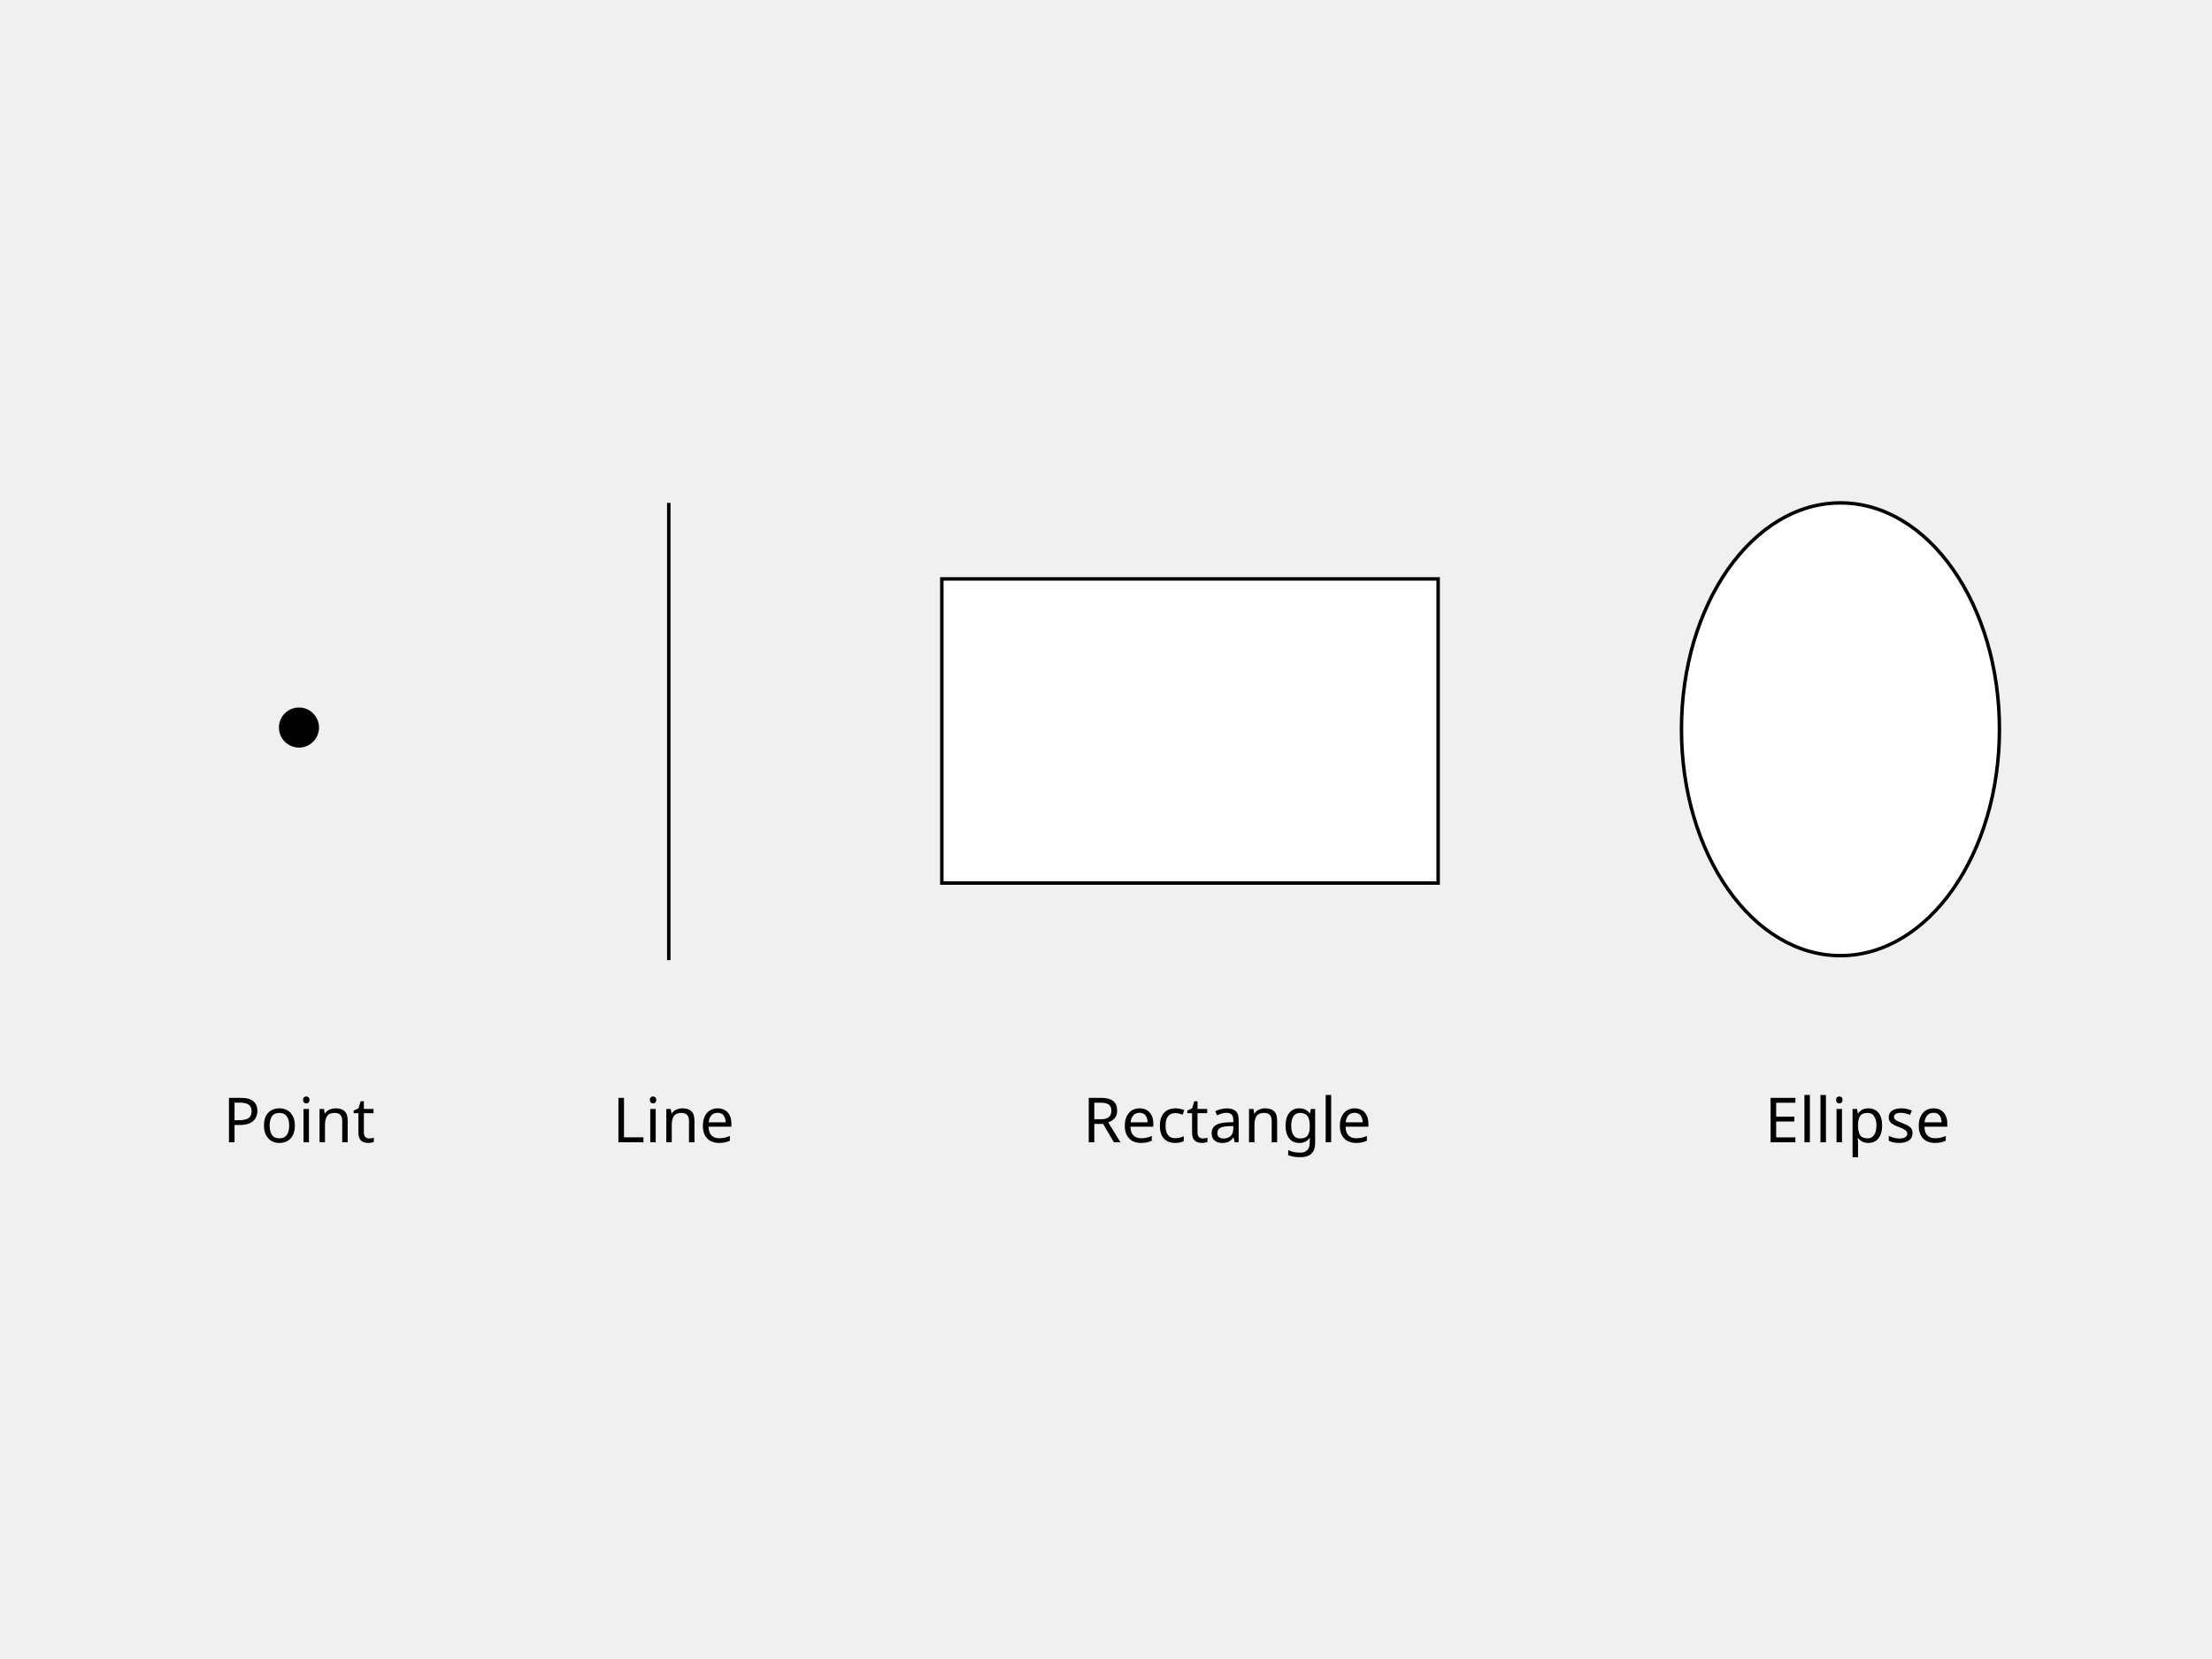
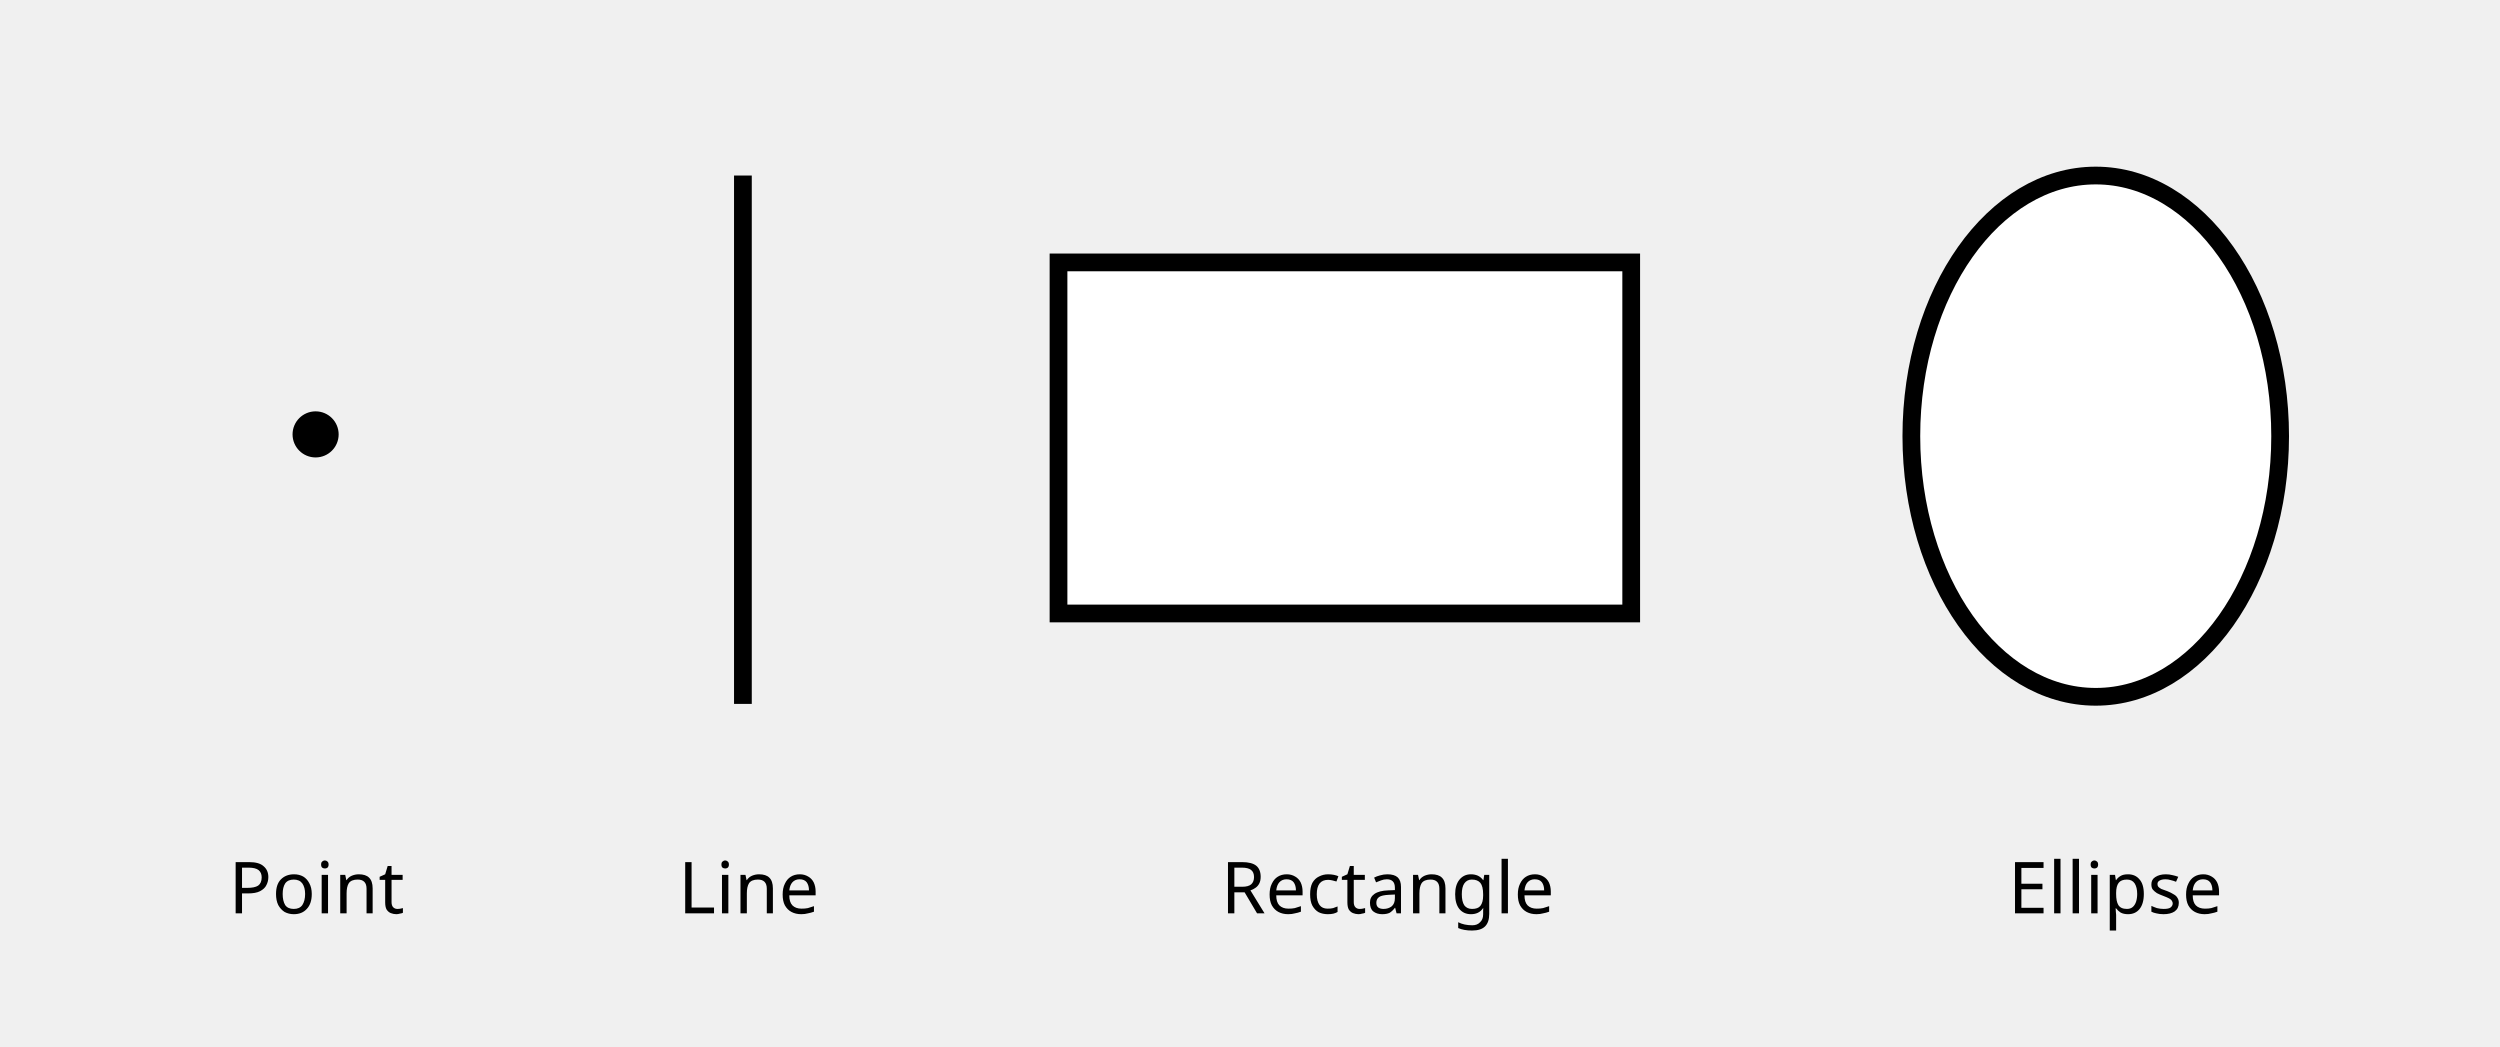
- <svg xmlns="http://www.w3.org/2000/svg" version="1.1" id="Layer_1" x="0px" y="0px" viewBox="0 0 640 480" enable-background="new 0 0 640 480" xml:space="preserve">
-   <line fill="#FFFFFF" stroke="#000000" x1="193.5" y1="145.5" x2="193.5" y2="277.8" />
-   <circle cx="86.5" cy="210.5" r="5.8" />
-   <rect x="272.5" y="167.5" fill="#FFFFFF" stroke="#000000" width="143.6" height="88" />
-   <ellipse fill="#FFFFFF" stroke="#000000" cx="532.5" cy="211" rx="46" ry="65.5" />
-   <text transform="matrix(1 0 0 1 64.5 330.5)">
-     <tspan x="0" y="0" font-family="'TheSerif-HP5Plain'" font-size="18">Point</tspan>
-     <tspan x="43.6" y="0" font-family="'TheSerif-HP5Plain'" font-size="18" letter-spacing="24">	</tspan>
-     <tspan x="72" y="0" font-family="'TheSerif-HP5Plain'" font-size="18" letter-spacing="32">	</tspan>
-     <tspan x="108" y="0" font-family="'TheSerif-HP5Plain'" font-size="18"> Line</tspan>
-     <tspan x="146.4" y="0" font-family="'TheSerif-HP5Plain'" font-size="18" letter-spacing="29">	</tspan>
-     <tspan x="180" y="0" font-family="'TheSerif-HP5Plain'" font-size="18" letter-spacing="32">	</tspan>
-     <tspan x="216" y="0" font-family="'TheSerif-HP5Plain'" font-size="18">       Rectangle</tspan>
-     <tspan x="323.2" y="0" font-family="'TheSerif-HP5Plain'" font-size="18" letter-spacing="-3">	</tspan>
-     <tspan x="324" y="0" font-family="'TheSerif-HP5Plain'" font-size="18"> </tspan>
-     <tspan x="327.9" y="0" font-family="'TheSerif-HP5Plain'" font-size="18" letter-spacing="28">	</tspan>
-     <tspan x="360" y="0" font-family="'TheSerif-HP5Plain'" font-size="18" letter-spacing="32">		</tspan>
-     <tspan x="432" y="0" font-family="'TheSerif-HP5Plain'" font-size="18">   Ellipse</tspan>
-   </text>
+ <svg xmlns="http://www.w3.org/2000/svg" version="1.1" id="Layer_1" x="0px" y="0px" viewBox="37 5 141 59" enable-background="new 37 5 141 59" xml:space="preserve">
+   <line fill="none" stroke="#000000" x1="78.9" y1="14.9" x2="78.9" y2="44.7" />
+   <circle cx="54.8" cy="29.5" r="1.3" />
+   <rect x="96.7" y="19.8" fill="#FFFFFF" stroke="#000000" width="32.3" height="19.8" />
+   <ellipse fill="#FFFFFF" stroke="#000000" cx="155.2" cy="29.6" rx="10.4" ry="14.7" />
+   <text transform="matrix(1 0 0 1 49.8999 56.5135)" font-family="'TheSerif-HP5Plain'" font-size="4.05">Point</text>
+   <text transform="matrix(1 0 0 1 59.7095 56.5135)" font-family="'TheSerif-HP5Plain'" font-size="4.05" letter-spacing="5"> </text>
+   <text transform="matrix(1 0 0 1 66.0997 56.5135)" font-family="'TheSerif-HP5Plain'" font-size="4.05" letter-spacing="7"> </text>
+   <text transform="matrix(1 0 0 1 74.2003 56.5135)" font-family="'TheSerif-HP5Plain'" font-size="4.05"> Line</text>
+   <text transform="matrix(1 0 0 1 82.8397 56.5135)" font-family="'TheSerif-HP5Plain'" font-size="4.05" letter-spacing="6"> </text>
+   <text transform="matrix(1 0 0 1 90.3999 56.5135)" font-family="'TheSerif-HP5Plain'" font-size="4.05" letter-spacing="7"> </text>
+   <text transform="matrix(1 0 0 1 98.5005 56.5135)" font-family="'TheSerif-HP5Plain'" font-size="4.05">       Rectangle</text>
+   <text transform="matrix(1 0 0 1 122.6211 56.5135)" font-family="'TheSerif-HP5Plain'" font-size="4.05"> </text>
+   <text transform="matrix(1 0 0 1 122.7997 56.5135)" font-family="'TheSerif-HP5Plain'" font-size="4.05"> </text>
+   <text transform="matrix(1 0 0 1 123.6779 56.5135)" font-family="'TheSerif-HP5Plain'" font-size="4.05" letter-spacing="6"> </text>
+   <text transform="matrix(1 0 0 1 130.9004 56.5135)" font-family="'TheSerif-HP5Plain'" font-size="4.05" letter-spacing="7">  </text>
+   <text transform="matrix(1 0 0 1 147.0997 56.5135)" font-family="'TheSerif-HP5Plain'" font-size="4.05">   Ellipse</text>
</svg>
